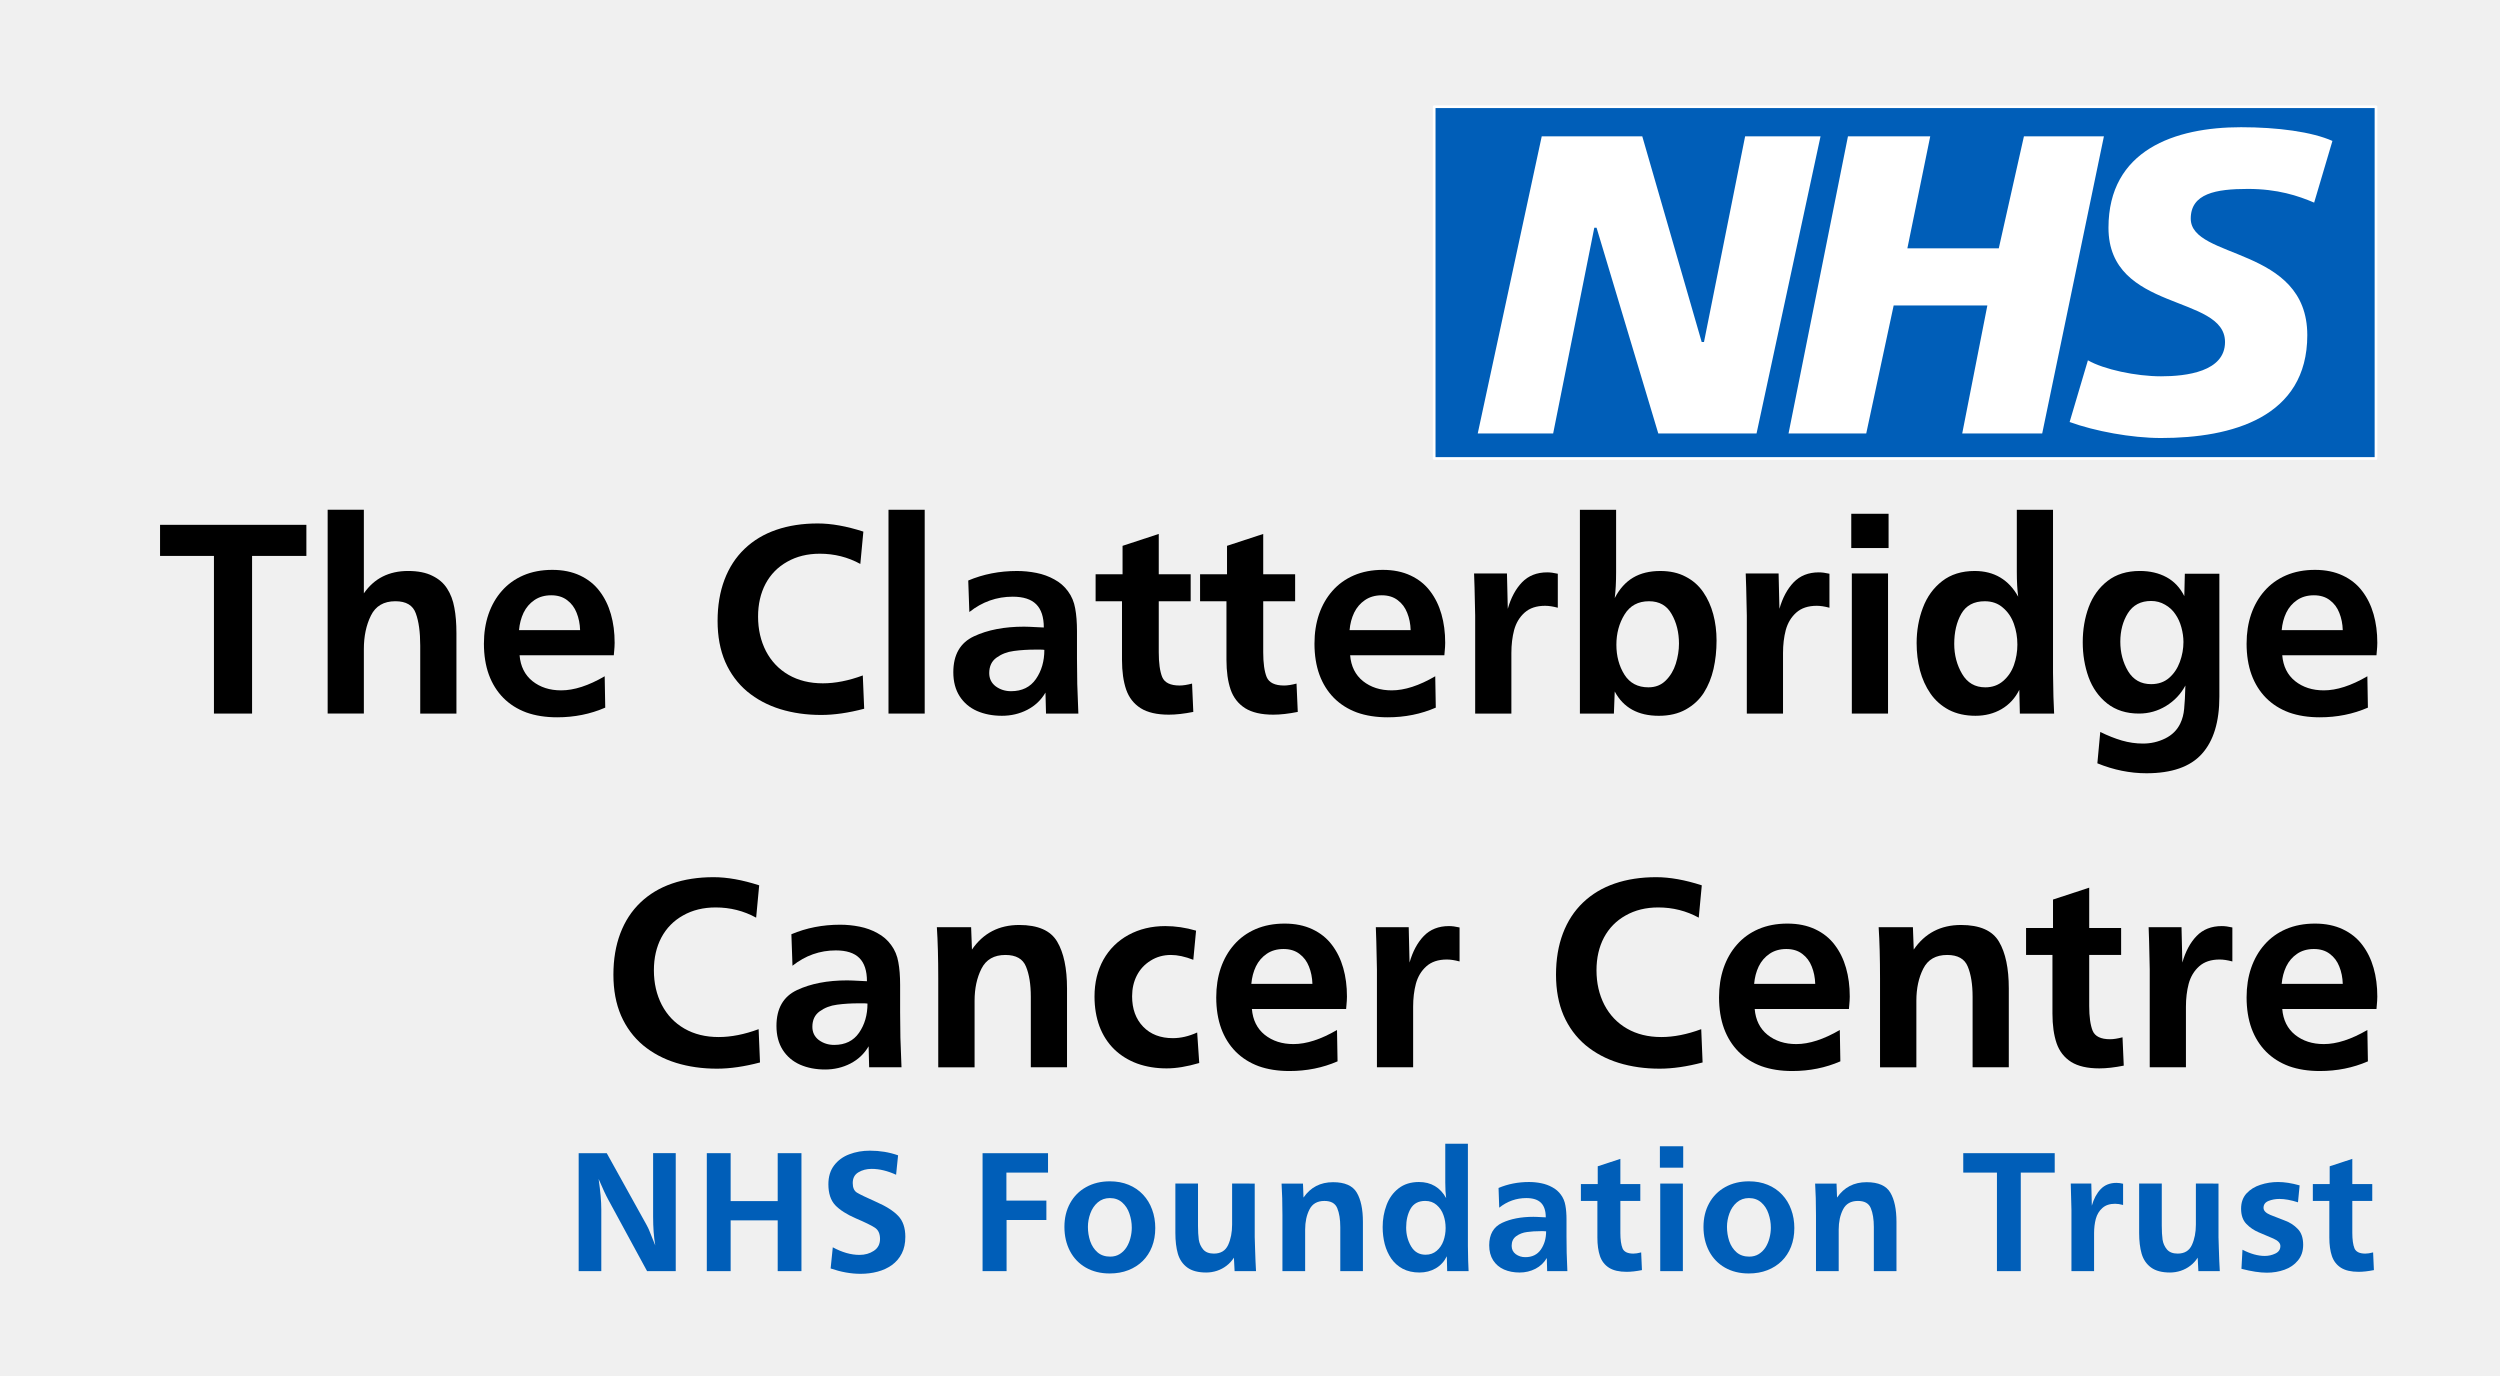
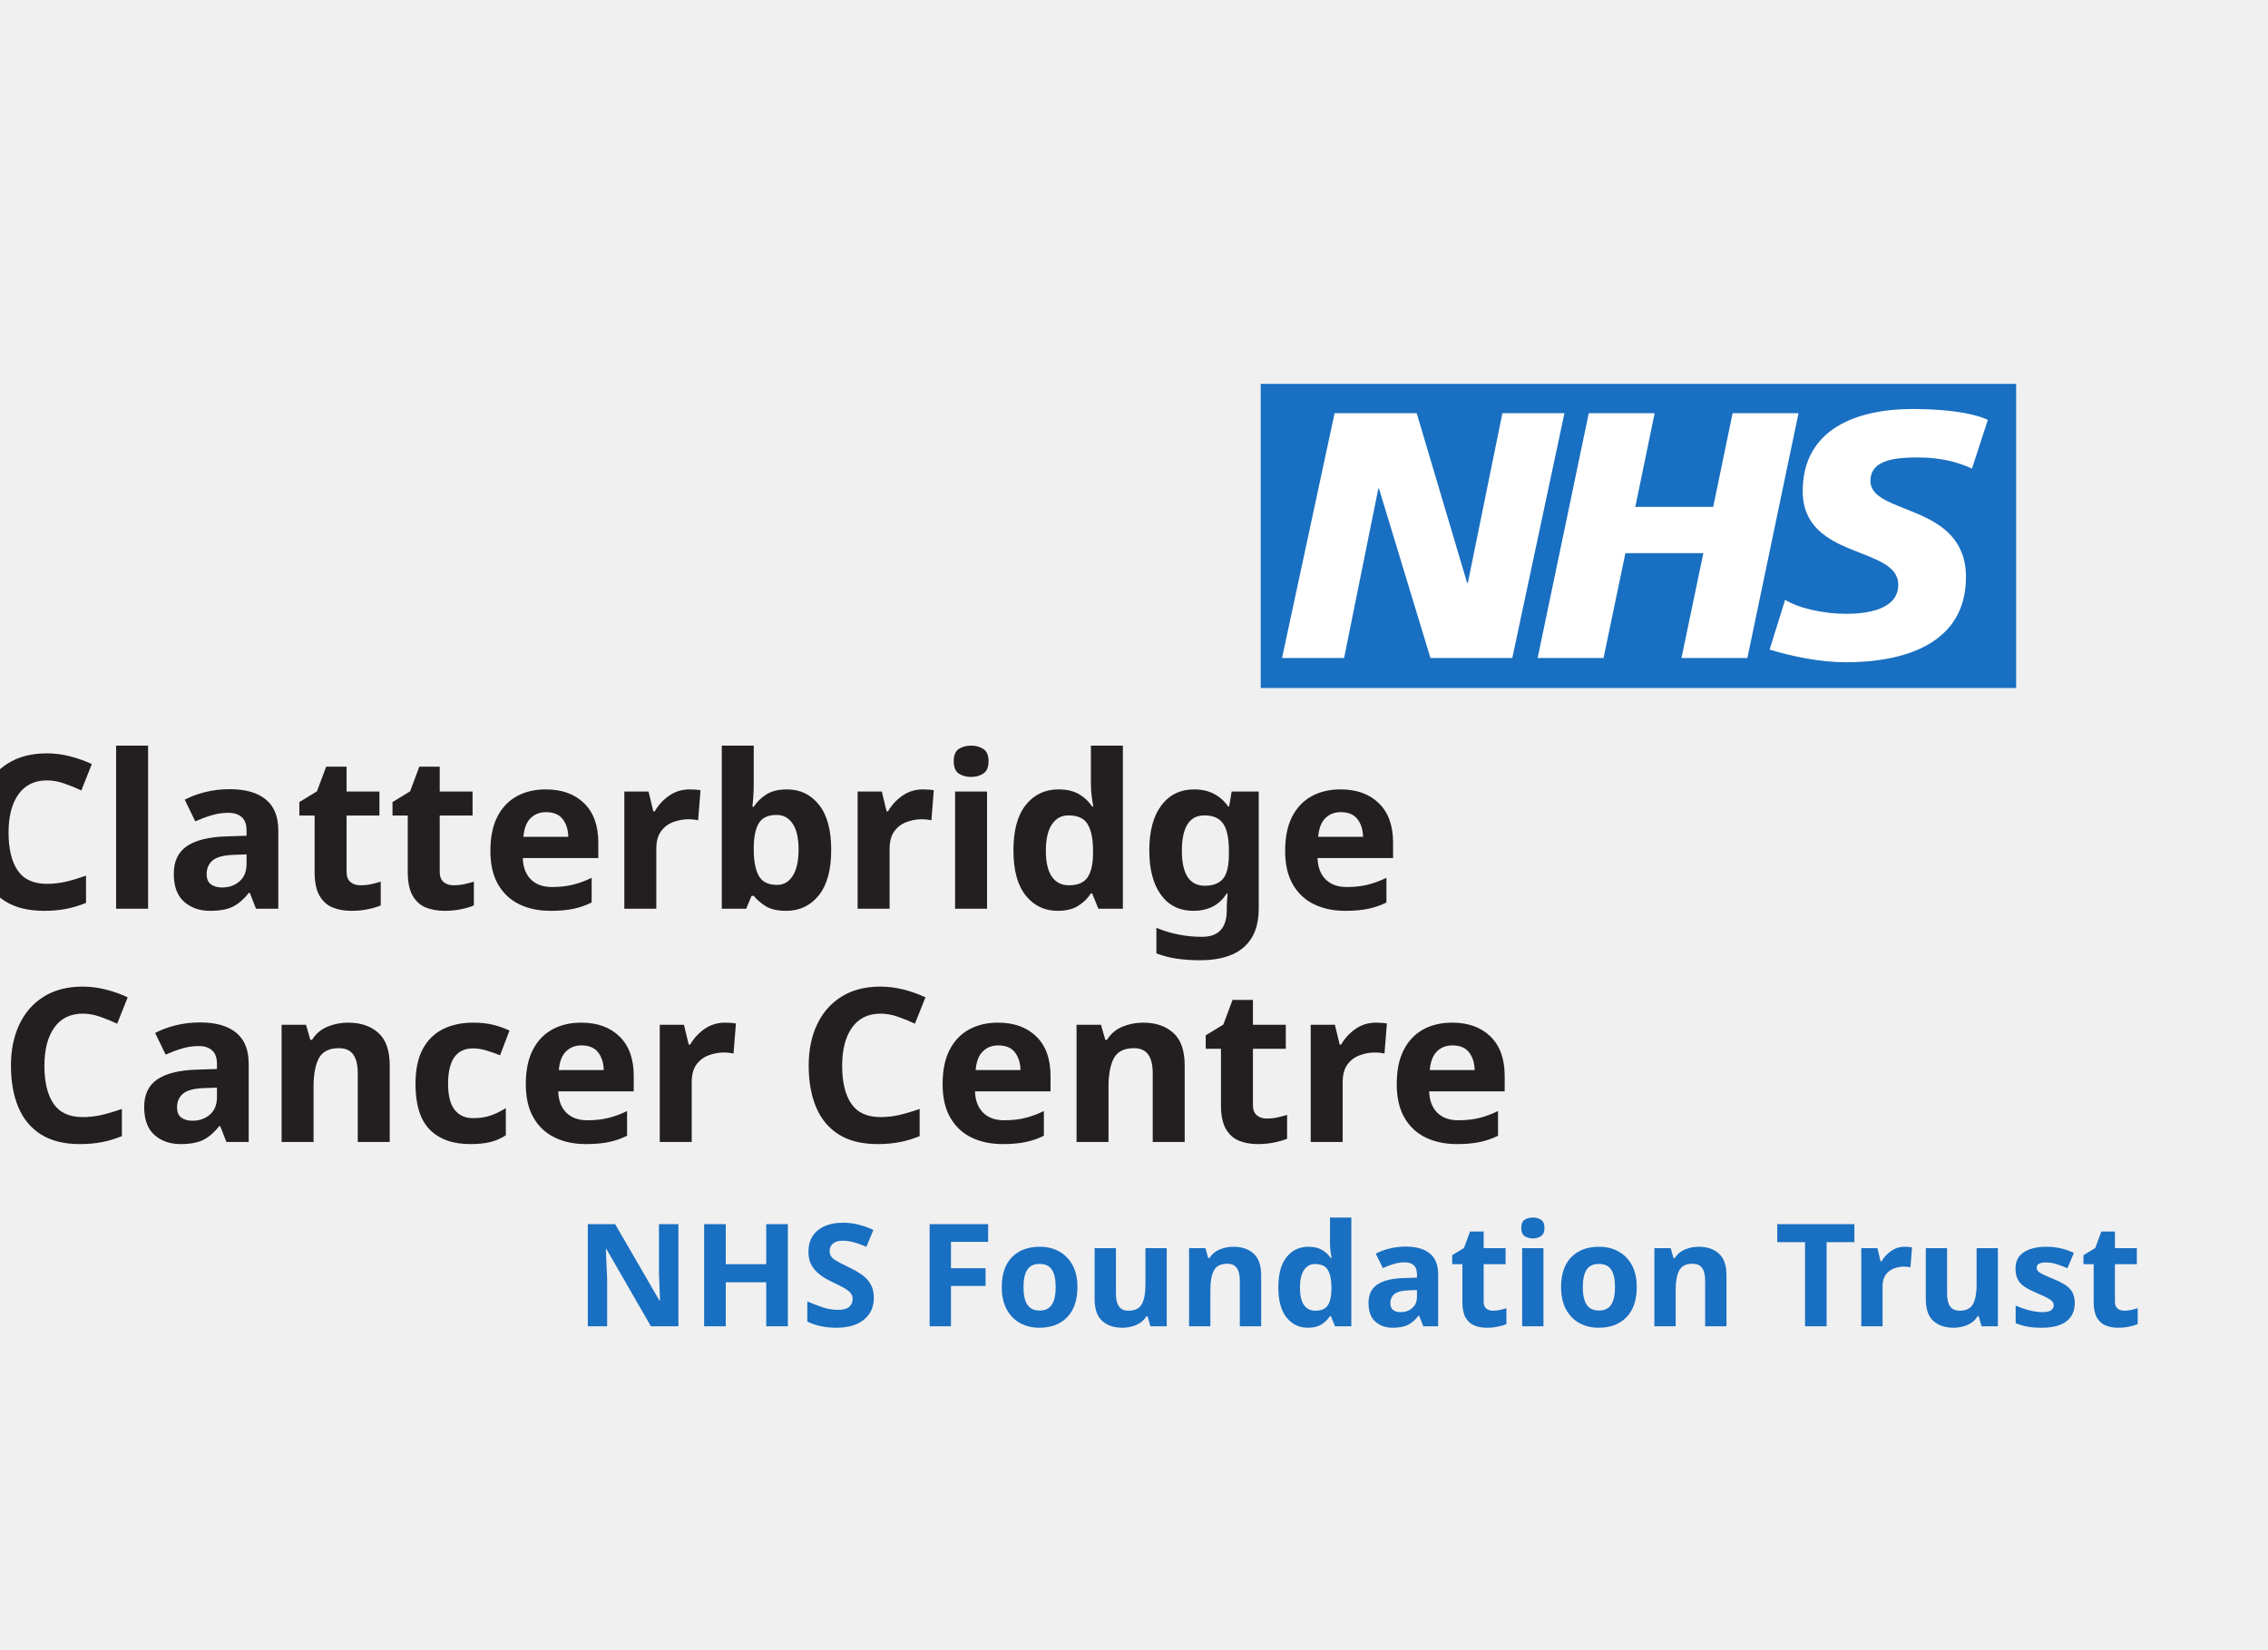
- <svg xmlns="http://www.w3.org/2000/svg" id="svg190" style="clip-rule:evenodd;fill-rule:evenodd;stroke-linejoin:round;stroke-miterlimit:2" xml:space="preserve" version="1.1" viewBox="0 0 282.709 155.529" height="155.529" width="282.709">
-   <defs id="defs194" />
-   <g transform="translate(-46.23061,-56.79845)" id="g1068">
-     <g id="g1014" transform="matrix(0.3970378,0,0,0.3970378,208.4149,68.94143)">
-       <path style="opacity:1;fill:#005eb8;fill-opacity:1;stroke:#ffffff;stroke-width:0.756;stroke-linecap:butt;stroke-linejoin:round;stroke-miterlimit:4;stroke-dasharray:none;stroke-opacity:1" d="M 0,-0.181 H 268.235 V 100 H 0 Z" id="rect198" />
-       <g style="fill:#ffffff;fill-opacity:1" id="g188" transform="matrix(6.50887,0,0,6.50887,5.242019,-1.510572)">
-         <path id="path186" style="fill:#ffffff;fill-opacity:1;fill-rule:nonzero" d="m 3.9,1.5 h 4.4 l 2.6,9 H 11 l 1.8,-9 h 3.3 l -2.8,13 H 9 L 6.3,5.5 H 6.2 l -1.8,9 H 1.1 m 16.2,-13 h 3.6 l -1,4.9 h 4 L 25,1.5 h 3.5 l -2.7,13 h -3.5 l 1.1,-5.6 h -4.1 l -1.2,5.6 H 14.7 M 37.7,4.4 C 37,4.1 36.1,3.8 34.8,3.8 c -1.4,0 -2.5,0.2 -2.5,1.3 0,1.8 5.1,1.2 5.1,5.1 0,3.6 -3.3,4.5 -6.4,4.5 -1.3,0 -2.9,-0.3 -4,-0.7 l 0.8,-2.7 c 0.7,0.4 2.1,0.7 3.2,0.7 1.1,0 2.8,-0.2 2.8,-1.5 0,-2.1 -5.1,-1.3 -5.1,-5 0,-3.4 2.9,-4.4 5.8,-4.4 1.6,0 3.1,0.2 4,0.6" />
+ <svg xmlns="http://www.w3.org/2000/svg" viewBox="0 0 845.388 615.012" height="615.012" width="845.388" xml:space="preserve" id="svg2" version="1.1">
+   <defs id="defs6" />
+   <g transform="matrix(1.333333,0,0,-1.333333,-321.0126,721.6229)" id="g10">
+     <g transform="scale(0.1)" id="g12">
+       <path id="path14" style="fill:#ffffff;fill-opacity:1;fill-rule:nonzero;stroke:none" d="m 5956.56,3523.02 h 2032.78 v 786.91 H 5956.56 v -786.91" />
+       <path id="path16" style="fill:#196fc1;fill-opacity:1;fill-rule:nonzero;stroke:none" d="M 8043.88,4338.939 H 5932.07 v -850.39 h 2111.81 z m -1262.73,-82.05 -145.79,-684.48 h -228.78 l -143.83,473.63 h -1.93 l -95.69,-473.63 h -173.5 l 146.95,684.48 h 229.56 l 140.99,-474.64 h 1.94 l 96.59,474.64 z m 654.34,0 -142.93,-684.48 h -184.23 l 61.1,293.16 h -217.9 l -61.11,-293.16 h -184.24 l 142.95,684.48 h 184.23 l -54.12,-261.86 h 217.79 l 54.23,261.86 z m 529.29,-18.67 -44.41,-136.29 c -35.47,16.63 -83.78,31.31 -151.74,31.31 -72.89,0 -132.07,-10.68 -132.07,-65.69 0,-97 267.1,-60.8 267.1,-268.7 0,-189.21 -176.47,-238.3 -336.11,-238.3 -70.94,0 -152.78,16.77 -212.84,35.43 l 43.37,139.24 c 36.38,-23.57 109.41,-39.29 169.47,-39.29 57.24,0 146.82,10.83 146.82,81.41 0,109.87 -267.09,68.66 -267.09,261.74 0,176.6 155.77,229.54 306.57,229.54 84.82,0 164.59,-8.89 210.93,-30.4" />
+       <g transform="scale(10)" id="g18">
+         <text y="-297.8" x="804.388" id="text24" style="font-variant:normal;font-weight:bold;font-size:60px;font-family:Frutiger;-inkscape-font-specification:Frutiger-Bold;writing-mode:lr-tb;fill:#231f20;fill-opacity:1;fill-rule:nonzero;stroke:none" transform="scale(1,-1)">
+           <tspan dy="10.65" style="text-align:end;text-anchor:end" y="-297.8" id="tspan20" x="804.388">The Clatterbridge</tspan>
+           <tspan style="text-align:end;text-anchor:end" y="-221.935" x="804.388" id="tspan22">Cancer Centre</tspan>
+         </text>
      </g>
-     </g>
-     <g aria-label="The Clatterbridge Cancer Centre" style="font-style:normal;font-variant:normal;font-weight:bold;font-stretch:normal;font-size:26.667px;line-height:1.25;font-family:Frutiger;-inkscape-font-specification:'Frutiger Bold';letter-spacing:0px;word-spacing:0px;fill:#000000;fill-opacity:1;stroke:none" id="text870">
-       <path d="m 74.736,137.492 h -4.312 v -17.828 h -6.094 v -3.516 h 16.547 v 3.516 h -6.141 z" style="font-size:32px;text-align:end;text-anchor:end" id="path838" />
-       <path d="m 97.846,137.492 h -4.094 v -7.688 q 0,-2.281 -0.5,-3.641 -0.484,-1.375 -2.312,-1.375 -1.969,0 -2.766,1.625 -0.797,1.609 -0.797,3.781 v 0.797 6.5 h -4.094 v -23.047 h 4.094 v 9.453 q 0.891,-1.281 2.141,-1.906 1.25,-0.625 2.859,-0.625 1.672,0 2.75,0.547 1.094,0.531 1.672,1.453 0.594,0.922 0.812,2.156 0.234,1.219 0.234,2.875 z" style="font-size:32px;text-align:end;text-anchor:end" id="path840" />
-       <path d="m 114.611,133.273 0.062,3.547 q -2.516,1.094 -5.438,1.094 -1.953,0 -3.484,-0.547 -1.516,-0.562 -2.594,-1.641 -1.078,-1.094 -1.641,-2.625 -0.562,-1.547 -0.562,-3.516 0,-1.812 0.516,-3.328 0.531,-1.531 1.516,-2.641 0.984,-1.125 2.422,-1.75 1.453,-0.625 3.281,-0.625 1.781,0 3.141,0.641 1.359,0.641 2.203,1.766 0.859,1.125 1.281,2.609 0.422,1.469 0.422,3.234 0,0.312 -0.016,0.469 -0.016,0.156 -0.031,0.391 -0.016,0.234 -0.047,0.547 h -10.656 q 0.156,1.875 1.453,2.922 1.312,1.047 3.25,1.047 2.188,0 4.922,-1.594 z m -2.781,-5.219 q -0.031,-1.062 -0.391,-1.953 -0.344,-0.891 -1.078,-1.438 -0.719,-0.547 -1.797,-0.547 -1.109,0 -1.906,0.547 -0.781,0.531 -1.219,1.422 -0.422,0.891 -0.516,1.969 z" style="font-size:32px;text-align:end;text-anchor:end" id="path842" />
-       <path d="m 143.799,133.179 0.156,3.766 q -2.656,0.703 -4.859,0.703 -2.5,0 -4.625,-0.656 -2.125,-0.656 -3.75,-2 -1.609,-1.359 -2.484,-3.359 -0.859,-2 -0.859,-4.609 0,-2.609 0.781,-4.672 0.781,-2.062 2.266,-3.484 1.5,-1.438 3.594,-2.156 2.094,-0.719 4.688,-0.719 2.312,0 5.156,0.922 l -0.344,3.656 q -2.109,-1.156 -4.578,-1.156 -2.094,0 -3.688,0.906 -1.594,0.891 -2.453,2.5 -0.844,1.609 -0.844,3.703 0,2.172 0.891,3.906 0.906,1.734 2.562,2.688 1.656,0.953 3.875,0.953 2.109,0 4.516,-0.891 z" style="font-size:32px;text-align:end;text-anchor:end" id="path844" />
-       <path d="m 150.799,137.492 h -4.094 v -23.047 h 4.094 z" style="font-size:32px;text-align:end;text-anchor:end" id="path846" />
-       <path d="m 168.174,137.492 h -3.656 l -0.062,-2.375 q -0.734,1.266 -2.062,1.953 -1.312,0.672 -2.859,0.672 -1.578,0 -2.828,-0.547 -1.234,-0.547 -1.953,-1.656 -0.719,-1.125 -0.719,-2.719 0,-2.969 2.328,-4.062 2.328,-1.094 5.672,-1.094 0.484,0 0.625,0.016 0.141,0 0.625,0.031 0.484,0.016 0.984,0.047 0,-1.766 -0.859,-2.625 -0.859,-0.859 -2.656,-0.859 -2.719,0 -4.906,1.734 l -0.125,-3.562 q 2.547,-1.078 5.516,-1.078 1.109,0 2.203,0.219 1.094,0.219 2.016,0.734 0.938,0.5 1.547,1.344 0.625,0.844 0.812,1.938 0.203,1.078 0.203,2.578 0,1.547 0,3.109 0.016,1.562 0.031,2.859 0.031,1.281 0.125,3.344 z m -3.844,-7.203 q -0.156,-0.031 -0.484,-0.031 h -0.5 q -1.344,0 -2.469,0.156 -1.109,0.141 -1.953,0.75 -0.828,0.594 -0.828,1.75 0,0.938 0.734,1.5 0.75,0.547 1.734,0.547 1.859,0 2.812,-1.375 0.953,-1.375 0.953,-3.297 z" style="font-size:32px;text-align:end;text-anchor:end" id="path848" />
-       <path d="m 181.033,134.101 0.141,3.203 q -1.562,0.312 -2.766,0.312 -2.016,0 -3.188,-0.734 -1.172,-0.75 -1.641,-2.109 -0.469,-1.375 -0.469,-3.359 v -6.625 h -2.984 v -3.047 h 3.047 v -3.219 l 4.094,-1.344 v 4.562 h 3.609 v 3.047 h -3.609 v 5.766 q 0,1.844 0.391,2.812 0.406,0.953 1.969,0.953 0.578,0 1.406,-0.219 z" style="font-size:32px;text-align:end;text-anchor:end" id="path850" />
-       <path d="m 192.846,134.101 0.141,3.203 q -1.562,0.312 -2.766,0.312 -2.016,0 -3.188,-0.734 -1.172,-0.75 -1.641,-2.109 -0.469,-1.375 -0.469,-3.359 v -6.625 h -2.984 v -3.047 h 3.047 v -3.219 l 4.094,-1.344 v 4.562 h 3.609 v 3.047 h -3.609 v 5.766 q 0,1.844 0.391,2.812 0.406,0.953 1.969,0.953 0.578,0 1.406,-0.219 z" style="font-size:32px;text-align:end;text-anchor:end" id="path852" />
-       <path d="m 208.533,133.273 0.062,3.547 q -2.516,1.094 -5.438,1.094 -1.953,0 -3.484,-0.547 -1.516,-0.562 -2.594,-1.641 -1.078,-1.094 -1.641,-2.625 -0.562,-1.547 -0.562,-3.516 0,-1.812 0.516,-3.328 0.531,-1.531 1.516,-2.641 0.984,-1.125 2.422,-1.75 1.453,-0.625 3.281,-0.625 1.781,0 3.141,0.641 1.359,0.641 2.203,1.766 0.859,1.125 1.281,2.609 0.422,1.469 0.422,3.234 0,0.312 -0.016,0.469 -0.016,0.156 -0.031,0.391 -0.016,0.234 -0.047,0.547 h -10.656 q 0.156,1.875 1.453,2.922 1.312,1.047 3.25,1.047 2.188,0 4.922,-1.594 z m -2.781,-5.219 q -0.031,-1.062 -0.391,-1.953 -0.344,-0.891 -1.078,-1.438 -0.719,-0.547 -1.797,-0.547 -1.109,0 -1.906,0.547 -0.781,0.531 -1.219,1.422 -0.422,0.891 -0.516,1.969 z" style="font-size:32px;text-align:end;text-anchor:end" id="path854" />
-       <path d="m 217.143,137.492 h -4.094 v -11.078 q -0.078,-3.953 -0.125,-4.766 h 3.719 l 0.094,4 q 0.531,-1.875 1.609,-3 1.094,-1.125 2.844,-1.125 0.531,0 1.203,0.156 v 3.844 q -0.812,-0.219 -1.438,-0.219 -1.453,0 -2.312,0.766 -0.859,0.766 -1.188,1.969 -0.312,1.188 -0.312,2.609 v 0.312 z" style="font-size:32px;text-align:end;text-anchor:end" id="path856" />
-       <path d="m 228.736,137.492 h -3.844 v -23.047 h 4.094 v 7.047 q 0,1.703 -0.156,2.938 0.812,-1.562 2.078,-2.312 1.266,-0.75 3.078,-0.75 1.656,0 2.859,0.641 1.219,0.625 1.984,1.734 0.766,1.109 1.141,2.516 0.375,1.391 0.375,2.984 0,1.688 -0.344,3.203 -0.344,1.5 -1.094,2.688 -0.75,1.172 -2.031,1.891 -1.281,0.719 -3.062,0.719 -3.516,0 -4.984,-2.75 z m 7.359,-7.906 q 0,-1.906 -0.828,-3.344 -0.812,-1.453 -2.562,-1.453 -1.844,0 -2.766,1.5 -0.922,1.5 -0.922,3.422 0,1.922 0.906,3.375 0.906,1.438 2.719,1.438 1.188,0 1.953,-0.766 0.781,-0.766 1.141,-1.906 0.359,-1.156 0.359,-2.266 z" style="font-size:32px;text-align:end;text-anchor:end" id="path858" />
-       <path d="m 247.861,137.492 h -4.094 v -11.078 q -0.078,-3.953 -0.125,-4.766 h 3.719 l 0.094,4 q 0.531,-1.875 1.609,-3 1.094,-1.125 2.844,-1.125 0.531,0 1.203,0.156 v 3.844 q -0.812,-0.219 -1.438,-0.219 -1.453,0 -2.312,0.766 -0.859,0.766 -1.188,1.969 -0.312,1.188 -0.312,2.609 v 0.312 z" style="font-size:32px;text-align:end;text-anchor:end" id="path860" />
-       <path d="m 259.736,137.492 h -4.094 v -15.844 h 4.094 z m 0.062,-18.719 h -4.219 v -3.875 h 4.219 z" style="font-size:32px;text-align:end;text-anchor:end" id="path862" />
-       <path d="m 278.518,137.492 h -3.875 l -0.062,-2.688 q -0.703,1.422 -2.016,2.188 -1.297,0.75 -2.938,0.75 -1.719,0 -3.016,-0.672 -1.281,-0.688 -2.078,-1.844 -0.797,-1.156 -1.188,-2.625 -0.375,-1.469 -0.375,-3.078 0,-2.125 0.703,-3.984 0.703,-1.875 2.172,-3.016 1.484,-1.156 3.688,-1.156 1.656,0 2.891,0.734 1.234,0.734 2.031,2.172 -0.156,-1.156 -0.156,-2.812 v -7.016 h 4.094 v 18.438 q 0.031,1.531 0.047,2.688 0.031,1.156 0.078,1.922 z m -4.156,-7.812 q 0,-1.234 -0.391,-2.328 -0.391,-1.109 -1.234,-1.828 -0.828,-0.734 -2.062,-0.734 -1.844,0 -2.656,1.422 -0.797,1.406 -0.797,3.406 0,1.875 0.891,3.391 0.891,1.516 2.625,1.516 1.172,0 2,-0.703 0.844,-0.719 1.234,-1.812 0.391,-1.109 0.391,-2.328 z" style="font-size:32px;text-align:end;text-anchor:end" id="path864" />
-       <path d="m 293.299,121.679 h 3.906 v 13.891 q 0,4.297 -1.984,6.484 -1.969,2.188 -6.266,2.188 -2.781,0 -5.547,-1.125 l 0.328,-3.547 q 1.266,0.625 2.438,0.969 1.188,0.344 2.391,0.344 1.344,0 2.516,-0.578 1.172,-0.578 1.703,-1.688 0.359,-0.75 0.438,-1.656 0.094,-0.906 0.141,-2.641 -0.781,1.453 -2.188,2.312 -1.406,0.859 -3.062,0.859 -2.141,0 -3.594,-1.141 -1.438,-1.141 -2.109,-2.984 -0.656,-1.844 -0.656,-3.938 0,-2.141 0.672,-3.969 0.688,-1.844 2.141,-2.969 1.453,-1.125 3.641,-1.125 1.719,0 3.016,0.703 1.297,0.703 2.016,2.141 z m -0.156,7.719 q 0,-0.797 -0.234,-1.656 -0.234,-0.859 -0.688,-1.5 -0.438,-0.656 -1.156,-1.062 -0.719,-0.422 -1.578,-0.422 -1.75,0 -2.625,1.375 -0.859,1.375 -0.859,3.234 0,1.844 0.875,3.328 0.891,1.469 2.609,1.469 1.219,0 2.031,-0.703 0.812,-0.703 1.219,-1.812 0.406,-1.109 0.406,-2.25 z" style="font-size:32px;text-align:end;text-anchor:end" id="path866" />
-       <path d="m 313.94,133.273 0.062,3.547 q -2.516,1.094 -5.438,1.094 -1.953,0 -3.484,-0.547 -1.516,-0.562 -2.594,-1.641 -1.078,-1.094 -1.641,-2.625 -0.562,-1.547 -0.562,-3.516 0,-1.812 0.516,-3.328 0.531,-1.531 1.516,-2.641 0.984,-1.125 2.422,-1.75 1.453,-0.625 3.281,-0.625 1.781,0 3.141,0.641 1.359,0.641 2.203,1.766 0.859,1.125 1.281,2.609 0.422,1.469 0.422,3.234 0,0.312 -0.016,0.469 -0.016,0.156 -0.031,0.391 -0.016,0.234 -0.047,0.547 h -10.656 q 0.156,1.875 1.453,2.922 1.312,1.047 3.25,1.047 2.188,0 4.922,-1.594 z m -2.781,-5.219 q -0.031,-1.062 -0.391,-1.953 -0.344,-0.891 -1.078,-1.438 -0.719,-0.547 -1.797,-0.547 -1.109,0 -1.906,0.547 -0.781,0.531 -1.219,1.422 -0.422,0.891 -0.516,1.969 z" style="font-size:32px;text-align:end;text-anchor:end" id="path868" />
-       <path d="m 132.018,173.179 0.156,3.766 q -2.656,0.703 -4.859,0.703 -2.5,0 -4.625,-0.656 -2.125,-0.656 -3.75,-2 -1.609,-1.359 -2.484,-3.359 -0.859,-2 -0.859,-4.609 0,-2.609 0.781,-4.672 0.781,-2.062 2.266,-3.484 1.5,-1.438 3.594,-2.156 2.094,-0.719 4.688,-0.719 2.312,0 5.156,0.922 l -0.344,3.656 q -2.109,-1.156 -4.578,-1.156 -2.094,0 -3.688,0.906 -1.594,0.891 -2.453,2.5 -0.844,1.609 -0.844,3.703 0,2.172 0.891,3.906 0.906,1.734 2.562,2.688 1.656,0.953 3.875,0.953 2.109,0 4.516,-0.891 z" style="font-size:32px;text-align:end;text-anchor:end" id="path870" />
-       <path d="m 148.174,177.492 h -3.656 l -0.062,-2.375 q -0.734,1.266 -2.062,1.953 -1.312,0.672 -2.859,0.672 -1.578,0 -2.828,-0.547 -1.234,-0.547 -1.953,-1.656 -0.719,-1.125 -0.719,-2.719 0,-2.969 2.328,-4.062 2.328,-1.094 5.672,-1.094 0.484,0 0.625,0.016 0.141,0 0.625,0.031 0.484,0.016 0.984,0.047 0,-1.766 -0.859,-2.625 -0.859,-0.859 -2.656,-0.859 -2.719,0 -4.906,1.734 l -0.125,-3.562 q 2.547,-1.078 5.516,-1.078 1.109,0 2.203,0.219 1.094,0.219 2.016,0.734 0.938,0.5 1.547,1.344 0.625,0.844 0.812,1.938 0.203,1.078 0.203,2.578 0,1.547 0,3.109 0.016,1.562 0.031,2.859 0.031,1.281 0.125,3.344 z m -3.844,-7.203 q -0.156,-0.031 -0.484,-0.031 h -0.5 q -1.344,0 -2.469,0.156 -1.109,0.141 -1.953,0.75 -0.828,0.594 -0.828,1.75 0,0.938 0.734,1.5 0.75,0.547 1.734,0.547 1.859,0 2.812,-1.375 0.953,-1.375 0.953,-3.297 z" style="font-size:32px;text-align:end;text-anchor:end" id="path872" />
-       <path d="m 156.049,161.648 0.094,2.531 q 1.906,-2.781 5.344,-2.781 3.188,0 4.297,1.891 1.109,1.875 1.109,5.281 v 8.922 h -4.094 v -7.969 q 0,-2.109 -0.547,-3.422 -0.531,-1.312 -2.328,-1.312 -1.922,0 -2.703,1.547 -0.781,1.531 -0.781,3.641 v 7.516 h -4.109 v -10.078 q 0,-3.359 -0.156,-5.766 z" style="font-size:32px;text-align:end;text-anchor:end" id="path874" />
-       <path d="m 181.611,173.554 0.234,3.453 q -2.062,0.609 -3.688,0.609 -1.812,0 -3.328,-0.547 -1.516,-0.562 -2.609,-1.625 -1.078,-1.062 -1.656,-2.578 -0.562,-1.531 -0.562,-3.375 0,-2.344 1,-4.156 1.016,-1.812 2.844,-2.812 1.844,-1 4.156,-1 1.719,0 3.484,0.516 l -0.312,3.297 q -1.406,-0.547 -2.531,-0.547 -1.281,0 -2.297,0.641 -1.016,0.625 -1.562,1.688 -0.531,1.047 -0.531,2.344 0,2.141 1.25,3.438 1.25,1.297 3.359,1.297 1.344,0 2.75,-0.641 z" style="font-size:32px;text-align:end;text-anchor:end" id="path876" />
-       <path d="m 197.424,173.273 0.062,3.547 q -2.516,1.094 -5.438,1.094 -1.953,0 -3.484,-0.547 -1.516,-0.562 -2.594,-1.641 -1.078,-1.094 -1.641,-2.625 -0.562,-1.547 -0.562,-3.516 0,-1.812 0.516,-3.328 0.531,-1.531 1.516,-2.641 0.984,-1.125 2.422,-1.75 1.453,-0.625 3.281,-0.625 1.781,0 3.141,0.641 1.359,0.641 2.203,1.766 0.859,1.125 1.281,2.609 0.422,1.469 0.422,3.234 0,0.312 -0.016,0.469 -0.016,0.156 -0.031,0.391 -0.016,0.234 -0.047,0.547 h -10.656 q 0.156,1.875 1.453,2.922 1.312,1.047 3.25,1.047 2.188,0 4.922,-1.594 z m -2.781,-5.219 q -0.031,-1.062 -0.391,-1.953 -0.344,-0.891 -1.078,-1.438 -0.719,-0.547 -1.797,-0.547 -1.109,0 -1.906,0.547 -0.781,0.531 -1.219,1.422 -0.422,0.891 -0.516,1.969 z" style="font-size:32px;text-align:end;text-anchor:end" id="path878" />
-       <path d="m 206.033,177.492 h -4.094 v -11.078 q -0.078,-3.953 -0.125,-4.766 h 3.719 l 0.094,4 q 0.531,-1.875 1.609,-3 1.094,-1.125 2.844,-1.125 0.531,0 1.203,0.156 v 3.844 q -0.812,-0.219 -1.438,-0.219 -1.453,0 -2.312,0.766 -0.859,0.766 -1.188,1.969 -0.312,1.188 -0.312,2.609 v 0.312 z" style="font-size:32px;text-align:end;text-anchor:end" id="path880" />
-       <path d="m 238.611,173.179 0.156,3.766 q -2.656,0.703 -4.859,0.703 -2.5,0 -4.625,-0.656 -2.125,-0.656 -3.75,-2 -1.609,-1.359 -2.484,-3.359 -0.859,-2 -0.859,-4.609 0,-2.609 0.781,-4.672 0.781,-2.062 2.266,-3.484 1.5,-1.438 3.594,-2.156 2.094,-0.719 4.688,-0.719 2.312,0 5.156,0.922 l -0.344,3.656 q -2.109,-1.156 -4.578,-1.156 -2.094,0 -3.688,0.906 -1.594,0.891 -2.453,2.5 -0.844,1.609 -0.844,3.703 0,2.172 0.891,3.906 0.906,1.734 2.562,2.688 1.656,0.953 3.875,0.953 2.109,0 4.516,-0.891 z" style="font-size:32px;text-align:end;text-anchor:end" id="path882" />
-       <path d="m 254.283,173.273 0.062,3.547 q -2.516,1.094 -5.438,1.094 -1.953,0 -3.484,-0.547 -1.516,-0.562 -2.594,-1.641 -1.078,-1.094 -1.641,-2.625 -0.562,-1.547 -0.562,-3.516 0,-1.812 0.516,-3.328 0.531,-1.531 1.516,-2.641 0.984,-1.125 2.422,-1.75 1.453,-0.625 3.281,-0.625 1.781,0 3.141,0.641 1.359,0.641 2.203,1.766 0.859,1.125 1.281,2.609 0.422,1.469 0.422,3.234 0,0.312 -0.016,0.469 -0.016,0.156 -0.031,0.391 -0.016,0.234 -0.047,0.547 h -10.656 q 0.156,1.875 1.453,2.922 1.312,1.047 3.25,1.047 2.188,0 4.922,-1.594 z m -2.781,-5.219 q -0.031,-1.062 -0.391,-1.953 -0.344,-0.891 -1.078,-1.438 -0.719,-0.547 -1.797,-0.547 -1.109,0 -1.906,0.547 -0.781,0.531 -1.219,1.422 -0.422,0.891 -0.516,1.969 z" style="font-size:32px;text-align:end;text-anchor:end" id="path884" />
-       <path d="m 262.549,161.648 0.094,2.531 q 1.906,-2.781 5.344,-2.781 3.188,0 4.297,1.891 1.109,1.875 1.109,5.281 v 8.922 h -4.094 v -7.969 q 0,-2.109 -0.547,-3.422 -0.531,-1.312 -2.328,-1.312 -1.922,0 -2.703,1.547 -0.781,1.531 -0.781,3.641 v 7.516 h -4.109 v -10.078 q 0,-3.359 -0.156,-5.766 z" style="font-size:32px;text-align:end;text-anchor:end" id="path886" />
-       <path d="m 286.252,174.101 0.141,3.203 q -1.562,0.312 -2.766,0.312 -2.016,0 -3.188,-0.734 -1.172,-0.75 -1.641,-2.109 -0.469,-1.375 -0.469,-3.359 v -6.625 h -2.984 v -3.047 h 3.047 v -3.219 l 4.094,-1.344 v 4.562 h 3.609 v 3.047 h -3.609 v 5.766 q 0,1.844 0.391,2.812 0.406,0.953 1.969,0.953 0.578,0 1.406,-0.219 z" style="font-size:32px;text-align:end;text-anchor:end" id="path888" />
-       <path d="m 293.424,177.492 h -4.094 v -11.078 q -0.078,-3.953 -0.125,-4.766 h 3.719 l 0.094,4 q 0.531,-1.875 1.609,-3 1.094,-1.125 2.844,-1.125 0.531,0 1.203,0.156 v 3.844 q -0.812,-0.219 -1.438,-0.219 -1.453,0 -2.312,0.766 -0.859,0.766 -1.188,1.969 -0.312,1.188 -0.312,2.609 v 0.312 z" style="font-size:32px;text-align:end;text-anchor:end" id="path890" />
-       <path d="m 313.94,173.273 0.062,3.547 q -2.516,1.094 -5.438,1.094 -1.953,0 -3.484,-0.547 -1.516,-0.562 -2.594,-1.641 -1.078,-1.094 -1.641,-2.625 -0.562,-1.547 -0.562,-3.516 0,-1.812 0.516,-3.328 0.531,-1.531 1.516,-2.641 0.984,-1.125 2.422,-1.75 1.453,-0.625 3.281,-0.625 1.781,0 3.141,0.641 1.359,0.641 2.203,1.766 0.859,1.125 1.281,2.609 0.422,1.469 0.422,3.234 0,0.312 -0.016,0.469 -0.016,0.156 -0.031,0.391 -0.016,0.234 -0.047,0.547 h -10.656 q 0.156,1.875 1.453,2.922 1.312,1.047 3.25,1.047 2.188,0 4.922,-1.594 z m -2.781,-5.219 q -0.031,-1.062 -0.391,-1.953 -0.344,-0.891 -1.078,-1.438 -0.719,-0.547 -1.797,-0.547 -1.109,0 -1.906,0.547 -0.781,0.531 -1.219,1.422 -0.422,0.891 -0.516,1.969 z" style="font-size:32px;text-align:end;text-anchor:end" id="path892" />
-     </g>
-     <g aria-label="NHS Foundation Trust" style="font-style:normal;font-variant:normal;font-weight:bold;font-stretch:normal;font-size:20px;line-height:1.25;font-family:Frutiger;-inkscape-font-specification:'Frutiger Bold';letter-spacing:0.31px;word-spacing:0px;fill:#005eb8;fill-opacity:1;stroke:none" id="text1054">
-       <path d="m 122.646,200.543 h -3.242 l -4.375,-8.057 q -0.42,-0.762 -1.104,-2.363 0.303,2.08 0.303,3.438 v 6.982 h -2.559 v -13.34 h 3.174 l 4.482,8.076 q 0.234,0.43 0.303,0.615 0.078,0.186 0.283,0.703 0.205,0.518 0.42,1.045 -0.244,-1.396 -0.244,-3.262 v -7.178 h 2.559 z" id="path265" />
-       <path d="m 136.862,200.543 h -2.686 v -5.742 h -5.322 v 5.742 h -2.695 v -13.34 h 2.695 v 5.42 h 5.322 v -5.42 h 2.686 z" id="path267" />
-       <path d="m 140.161,200.241 0.244,-2.393 q 1.582,0.859 3.018,0.859 0.928,0 1.621,-0.459 0.703,-0.459 0.703,-1.348 0,-0.898 -0.596,-1.279 -0.586,-0.381 -2.139,-1.045 -1.553,-0.674 -2.334,-1.494 -0.771,-0.83 -0.771,-2.363 0,-1.279 0.645,-2.129 0.654,-0.859 1.719,-1.26 1.074,-0.41 2.334,-0.41 1.689,0 3.184,0.527 l -0.225,2.197 q -1.455,-0.664 -2.764,-0.664 -0.859,0 -1.504,0.391 -0.635,0.381 -0.635,1.211 0,0.791 0.479,1.084 0.479,0.293 2.168,1.045 1.699,0.742 2.5,1.592 0.801,0.84 0.801,2.363 0,1.084 -0.4,1.875 -0.4,0.791 -1.113,1.309 -0.703,0.508 -1.621,0.752 -0.908,0.244 -1.934,0.244 -1.621,0 -3.379,-0.605 z" id="path269" />
-       <path d="m 160.058,194.762 v 5.781 h -2.715 v -13.34 h 7.402 v 2.197 h -4.707 v 3.164 h 4.521 v 2.197 z" id="path271" />
-       <path d="m 176.872,195.68 q 0,1.143 -0.371,2.1 -0.371,0.947 -1.055,1.621 -0.674,0.664 -1.621,1.035 -0.947,0.371 -2.109,0.371 -1.533,0 -2.695,-0.664 -1.162,-0.664 -1.797,-1.875 -0.625,-1.211 -0.625,-2.725 0,-1.514 0.645,-2.686 0.645,-1.172 1.807,-1.816 1.172,-0.654 2.686,-0.654 1.172,0 2.119,0.391 0.957,0.391 1.631,1.113 0.674,0.713 1.025,1.68 0.361,0.967 0.361,2.109 z m -2.656,-0.059 q 0,-0.801 -0.264,-1.572 -0.254,-0.771 -0.82,-1.27 -0.566,-0.498 -1.396,-0.498 -0.791,0 -1.367,0.488 -0.566,0.488 -0.84,1.25 -0.273,0.752 -0.273,1.523 0,0.83 0.254,1.602 0.264,0.771 0.83,1.27 0.566,0.488 1.436,0.488 0.615,0 1.084,-0.293 0.469,-0.303 0.762,-0.762 0.293,-0.469 0.439,-1.045 0.156,-0.586 0.156,-1.182 z" id="path273" />
-       <path d="m 188.119,190.641 v 6.045 q 0.019,0.42 0.039,1.299 0.029,0.879 0.049,1.406 0.019,0.527 0.059,1.152 h -2.422 l -0.078,-1.523 q -0.342,0.537 -0.83,0.908 -0.479,0.371 -1.084,0.576 -0.605,0.195 -1.211,0.195 -1.377,0 -2.148,-0.566 -0.771,-0.566 -1.064,-1.553 -0.283,-0.986 -0.283,-2.354 v -5.586 h 2.559 v 4.766 q 0,0.928 0.088,1.572 0.098,0.635 0.498,1.113 0.4,0.469 1.211,0.469 1.162,0 1.611,-0.977 0.449,-0.986 0.449,-2.305 v -4.639 z" id="path275" />
-       <path d="m 193.576,190.641 0.059,1.582 q 1.191,-1.738 3.34,-1.738 1.992,0 2.686,1.182 0.693,1.172 0.693,3.301 v 5.576 h -2.559 v -4.98 q 0,-1.318 -0.342,-2.139 -0.332,-0.82 -1.455,-0.82 -1.201,0 -1.689,0.967 -0.488,0.957 -0.488,2.275 v 4.697 h -2.568 v -6.299 q 0,-2.1 -0.098,-3.604 z" id="path277" />
-       <path d="m 212.304,200.543 h -2.422 l -0.039,-1.68 q -0.439,0.889 -1.26,1.367 -0.811,0.469 -1.836,0.469 -1.074,0 -1.885,-0.42 -0.801,-0.43 -1.299,-1.152 -0.498,-0.723 -0.742,-1.641 -0.234,-0.918 -0.234,-1.924 0,-1.328 0.439,-2.49 0.439,-1.172 1.357,-1.885 0.928,-0.723 2.305,-0.723 1.035,0 1.807,0.459 0.771,0.459 1.27,1.357 -0.098,-0.723 -0.098,-1.758 v -4.385 h 2.559 v 11.523 q 0.019,0.957 0.029,1.68 0.019,0.723 0.049,1.201 z m -2.598,-4.883 q 0,-0.771 -0.244,-1.455 -0.244,-0.693 -0.771,-1.143 -0.518,-0.459 -1.289,-0.459 -1.152,0 -1.66,0.889 -0.498,0.879 -0.498,2.129 0,1.172 0.557,2.119 0.557,0.947 1.641,0.947 0.732,0 1.25,-0.439 0.527,-0.449 0.771,-1.133 0.244,-0.693 0.244,-1.455 z" id="path279" />
-       <path d="m 223.473,200.543 h -2.285 l -0.039,-1.484 q -0.459,0.791 -1.289,1.221 -0.82,0.42 -1.787,0.42 -0.986,0 -1.768,-0.342 -0.771,-0.342 -1.221,-1.035 -0.449,-0.703 -0.449,-1.699 0,-1.855 1.455,-2.539 1.455,-0.684 3.545,-0.684 0.303,0 0.391,0.01 0.088,0 0.391,0.019 0.303,0.01 0.615,0.029 0,-1.104 -0.537,-1.641 -0.537,-0.537 -1.66,-0.537 -1.699,0 -3.066,1.084 l -0.078,-2.227 q 1.592,-0.674 3.447,-0.674 0.693,0 1.377,0.137 0.684,0.137 1.26,0.459 0.586,0.312 0.967,0.84 0.391,0.527 0.508,1.211 0.127,0.674 0.127,1.611 0,0.967 0,1.943 0.01,0.977 0.019,1.787 0.019,0.801 0.078,2.09 z m -2.402,-4.502 q -0.098,-0.019 -0.303,-0.019 h -0.312 q -0.84,0 -1.543,0.098 -0.693,0.088 -1.221,0.469 -0.518,0.371 -0.518,1.094 0,0.586 0.459,0.938 0.469,0.342 1.084,0.342 1.162,0 1.758,-0.859 0.596,-0.859 0.596,-2.061 z" id="path281" />
-       <path d="m 231.82,198.424 0.088,2.002 q -0.977,0.195 -1.729,0.195 -1.26,0 -1.992,-0.459 -0.732,-0.469 -1.025,-1.318 -0.293,-0.859 -0.293,-2.1 v -4.141 h -1.865 v -1.904 h 1.904 v -2.012 l 2.559,-0.84 v 2.852 h 2.256 v 1.904 h -2.256 v 3.604 q 0,1.152 0.244,1.758 0.254,0.596 1.23,0.596 0.361,0 0.879,-0.137 z" id="path283" />
-       <path d="m 236.535,200.543 h -2.559 v -9.902 h 2.559 z m 0.039,-11.699 h -2.637 v -2.422 h 2.637 z" id="path285" />
-       <path d="m 249.14,195.68 q 0,1.143 -0.371,2.1 -0.371,0.947 -1.055,1.621 -0.674,0.664 -1.621,1.035 -0.947,0.371 -2.109,0.371 -1.533,0 -2.695,-0.664 -1.162,-0.664 -1.797,-1.875 -0.625,-1.211 -0.625,-2.725 0,-1.514 0.645,-2.686 0.645,-1.172 1.807,-1.816 1.172,-0.654 2.686,-0.654 1.172,0 2.119,0.391 0.957,0.391 1.631,1.113 0.674,0.713 1.025,1.68 0.361,0.967 0.361,2.109 z m -2.656,-0.059 q 0,-0.801 -0.264,-1.572 -0.254,-0.771 -0.82,-1.27 -0.566,-0.498 -1.396,-0.498 -0.791,0 -1.367,0.488 -0.566,0.488 -0.84,1.25 -0.273,0.752 -0.273,1.523 0,0.83 0.254,1.602 0.264,0.771 0.83,1.27 0.566,0.488 1.436,0.488 0.615,0 1.084,-0.293 0.469,-0.303 0.762,-0.762 0.293,-0.469 0.439,-1.045 0.156,-0.586 0.156,-1.182 z" id="path287" />
-       <path d="m 253.912,190.641 0.059,1.582 q 1.191,-1.738 3.34,-1.738 1.992,0 2.686,1.182 0.693,1.172 0.693,3.301 v 5.576 h -2.559 v -4.98 q 0,-1.318 -0.342,-2.139 -0.332,-0.82 -1.455,-0.82 -1.201,0 -1.689,0.967 -0.488,0.957 -0.488,2.275 v 4.697 h -2.568 v -6.299 q 0,-2.1 -0.098,-3.604 z" id="path289" />
-       <path d="m 274.747,200.543 h -2.695 v -11.143 h -3.809 v -2.197 h 10.342 v 2.197 h -3.838 z" id="path291" />
-       <path d="m 283.036,200.543 h -2.559 v -6.924 q -0.049,-2.471 -0.078,-2.979 h 2.324 l 0.059,2.5 q 0.332,-1.172 1.006,-1.875 0.684,-0.703 1.777,-0.703 0.332,0 0.752,0.098 v 2.402 q -0.508,-0.137 -0.898,-0.137 -0.908,0 -1.445,0.479 -0.537,0.479 -0.742,1.23 -0.195,0.742 -0.195,1.631 v 0.195 z" id="path293" />
-       <path d="m 297.106,190.641 v 6.045 q 0.019,0.42 0.039,1.299 0.029,0.879 0.049,1.406 0.019,0.527 0.059,1.152 h -2.422 l -0.078,-1.523 q -0.342,0.537 -0.83,0.908 -0.479,0.371 -1.084,0.576 -0.605,0.195 -1.211,0.195 -1.377,0 -2.148,-0.566 -0.771,-0.566 -1.064,-1.553 -0.283,-0.986 -0.283,-2.354 v -5.586 h 2.559 v 4.766 q 0,0.928 0.088,1.572 0.098,0.635 0.498,1.113 0.4,0.469 1.211,0.469 1.162,0 1.611,-0.977 0.449,-0.986 0.449,-2.305 v -4.639 z" id="path295" />
-       <path d="m 299.701,200.28 0.117,-2.158 q 1.367,0.703 2.52,0.703 0.635,0 1.201,-0.273 0.566,-0.273 0.566,-0.85 0,-0.498 -0.811,-0.85 -0.811,-0.352 -1.631,-0.693 -0.811,-0.342 -1.406,-0.957 -0.596,-0.615 -0.596,-1.719 0,-1.055 0.615,-1.729 0.625,-0.674 1.582,-0.977 0.957,-0.312 1.982,-0.312 1.084,0 2.441,0.381 l -0.186,1.914 q -1.191,-0.381 -2.1,-0.381 -0.664,0 -1.23,0.225 -0.566,0.225 -0.566,0.781 0,0.479 0.771,0.801 0.781,0.312 1.631,0.635 0.859,0.312 1.465,0.947 0.615,0.625 0.615,1.797 0,1.064 -0.596,1.777 -0.586,0.713 -1.523,1.045 -0.938,0.332 -1.982,0.332 -1.191,0 -2.881,-0.439 z" id="path297" />
-       <path d="m 314.591,198.424 0.088,2.002 q -0.977,0.195 -1.729,0.195 -1.26,0 -1.992,-0.459 -0.732,-0.469 -1.025,-1.318 -0.293,-0.859 -0.293,-2.1 v -4.141 h -1.865 v -1.904 h 1.904 v -2.012 l 2.559,-0.84 v 2.852 h 2.256 v 1.904 h -2.256 v 3.604 q 0,1.152 0.244,1.758 0.254,0.596 1.23,0.596 0.361,0 0.879,-0.137 z" id="path299" />
+       <g transform="matrix(10,0,0,10,3160.396,-1.6542847e-5)" id="g26">
+         <text y="-170.396" x="85.453" id="text30" style="font-variant:normal;font-weight:bold;font-size:40px;font-family:Frutiger;-inkscape-font-specification:Frutiger-Bold;writing-mode:lr-tb;fill:#196fc1;fill-opacity:1;fill-rule:nonzero;stroke:none" transform="scale(1,-1)">
+           <tspan y="-170.396" x="85.453" id="tspan28">NHS Foundation Trust</tspan>
+         </text>
+       </g>
    </g>
  </g>
</svg>
